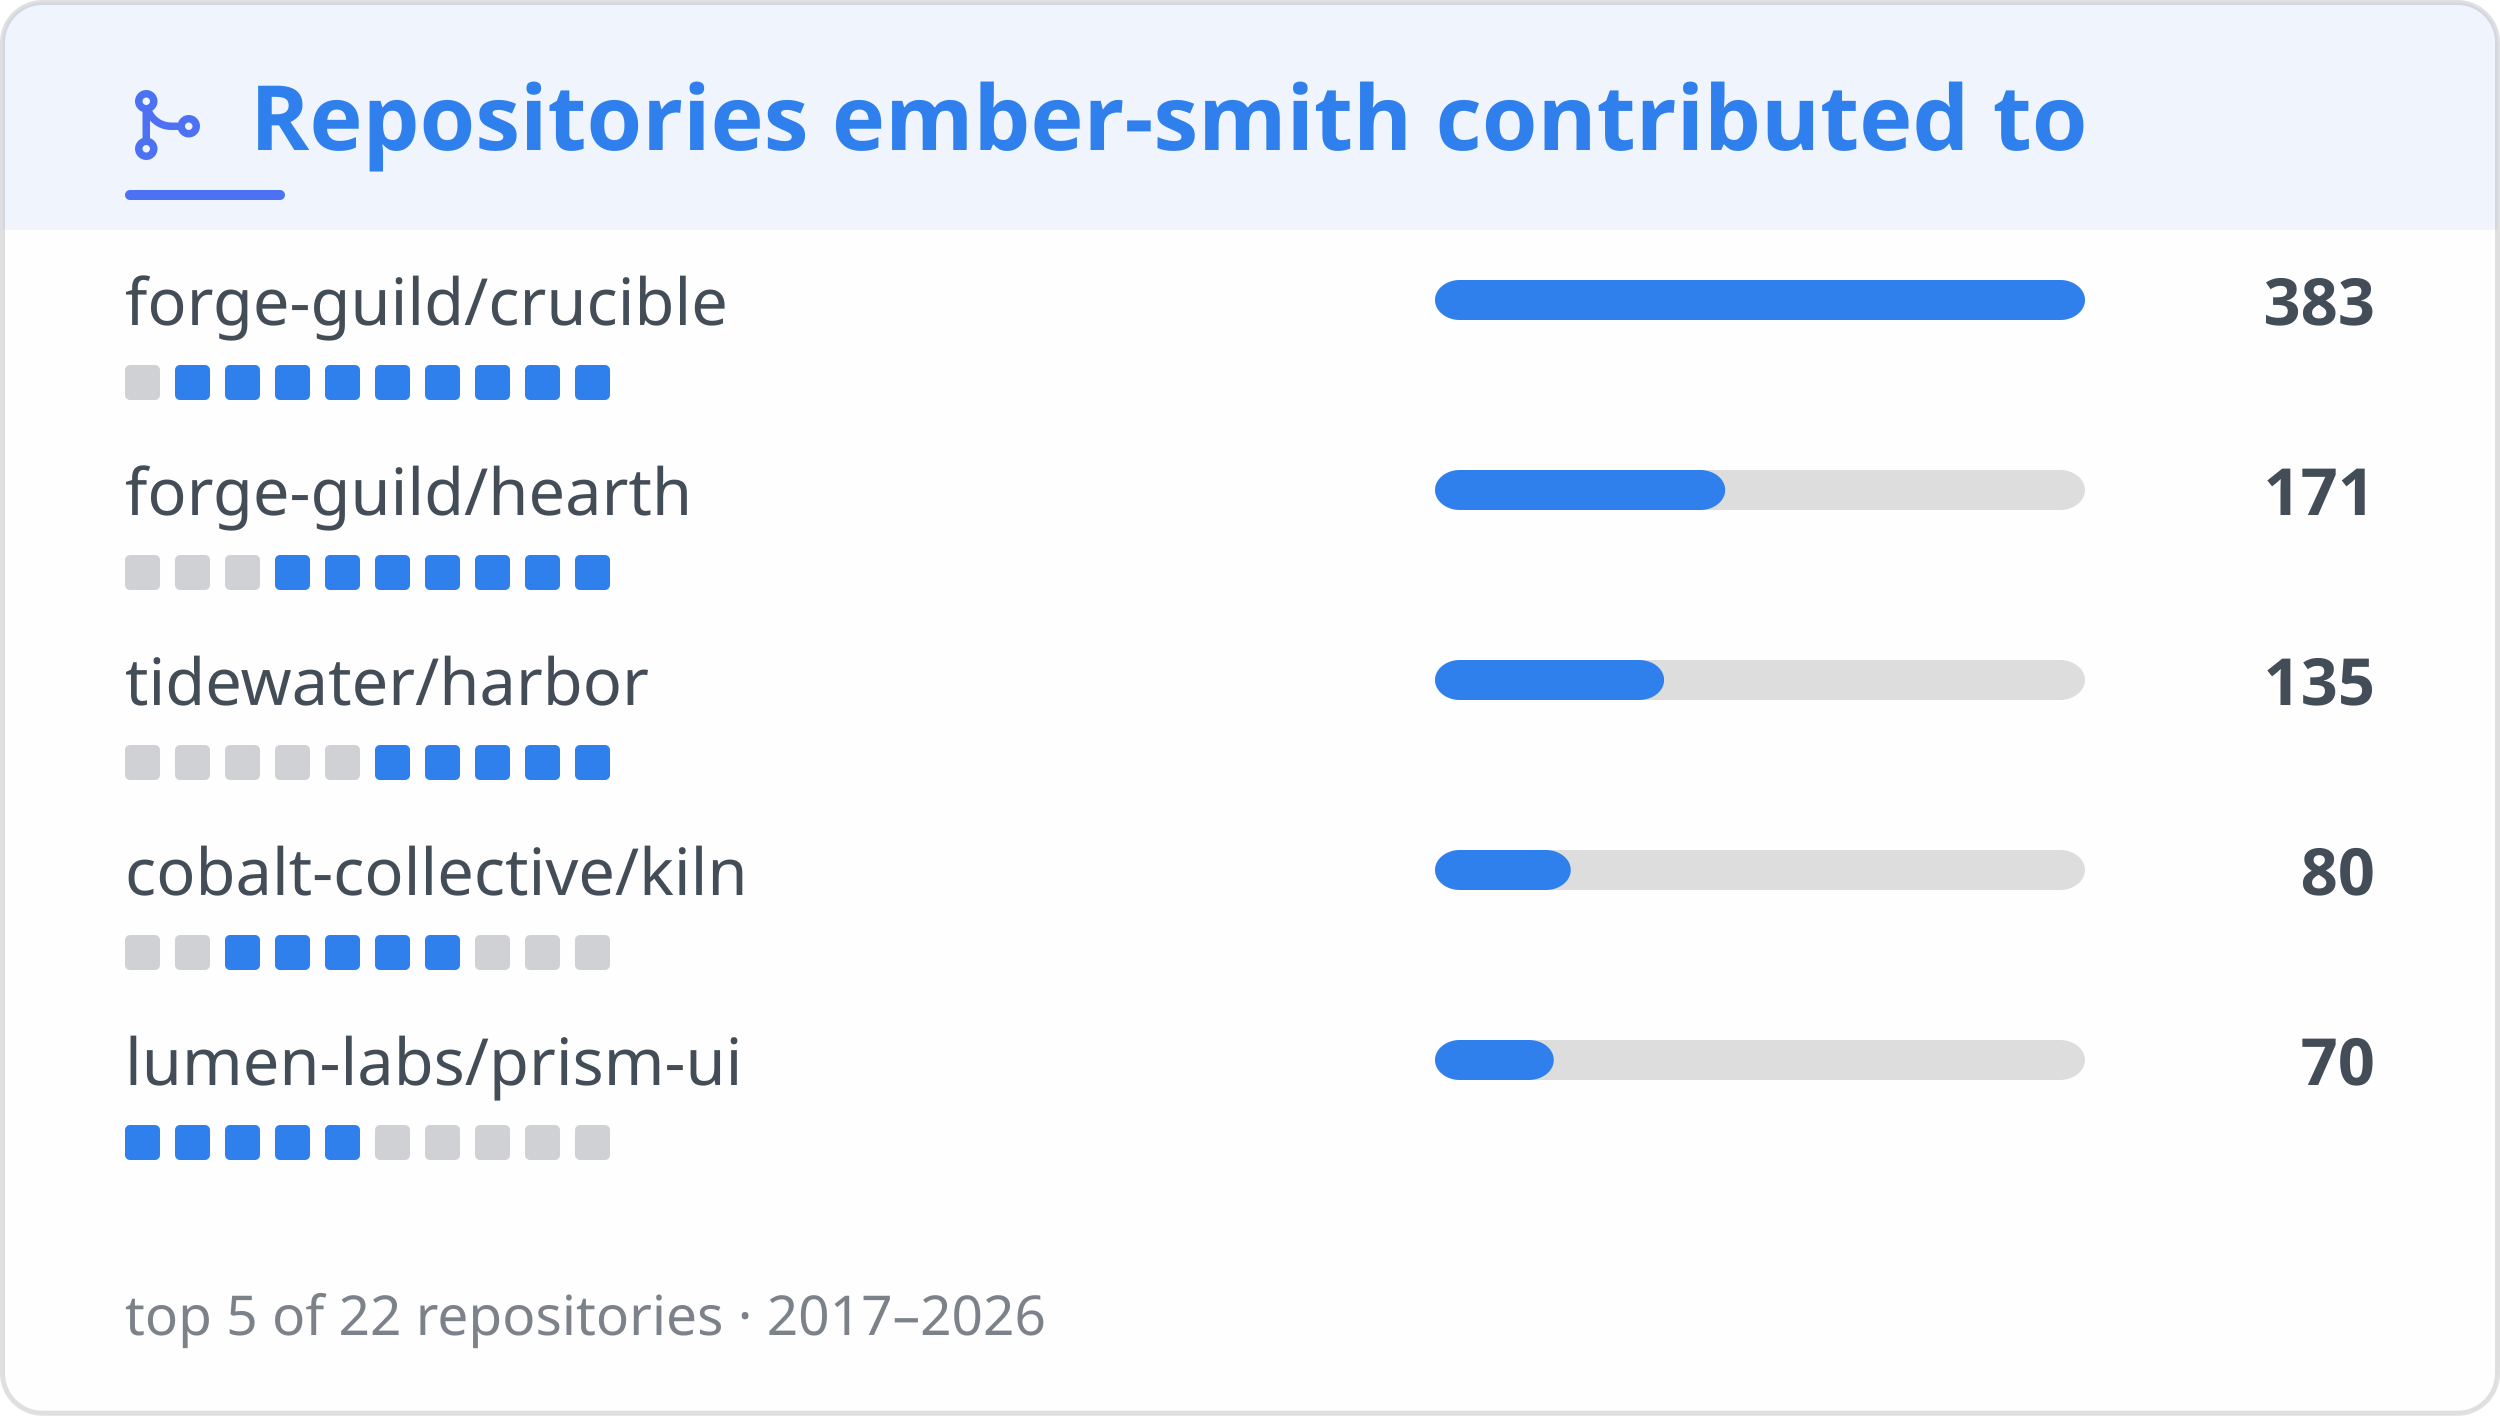
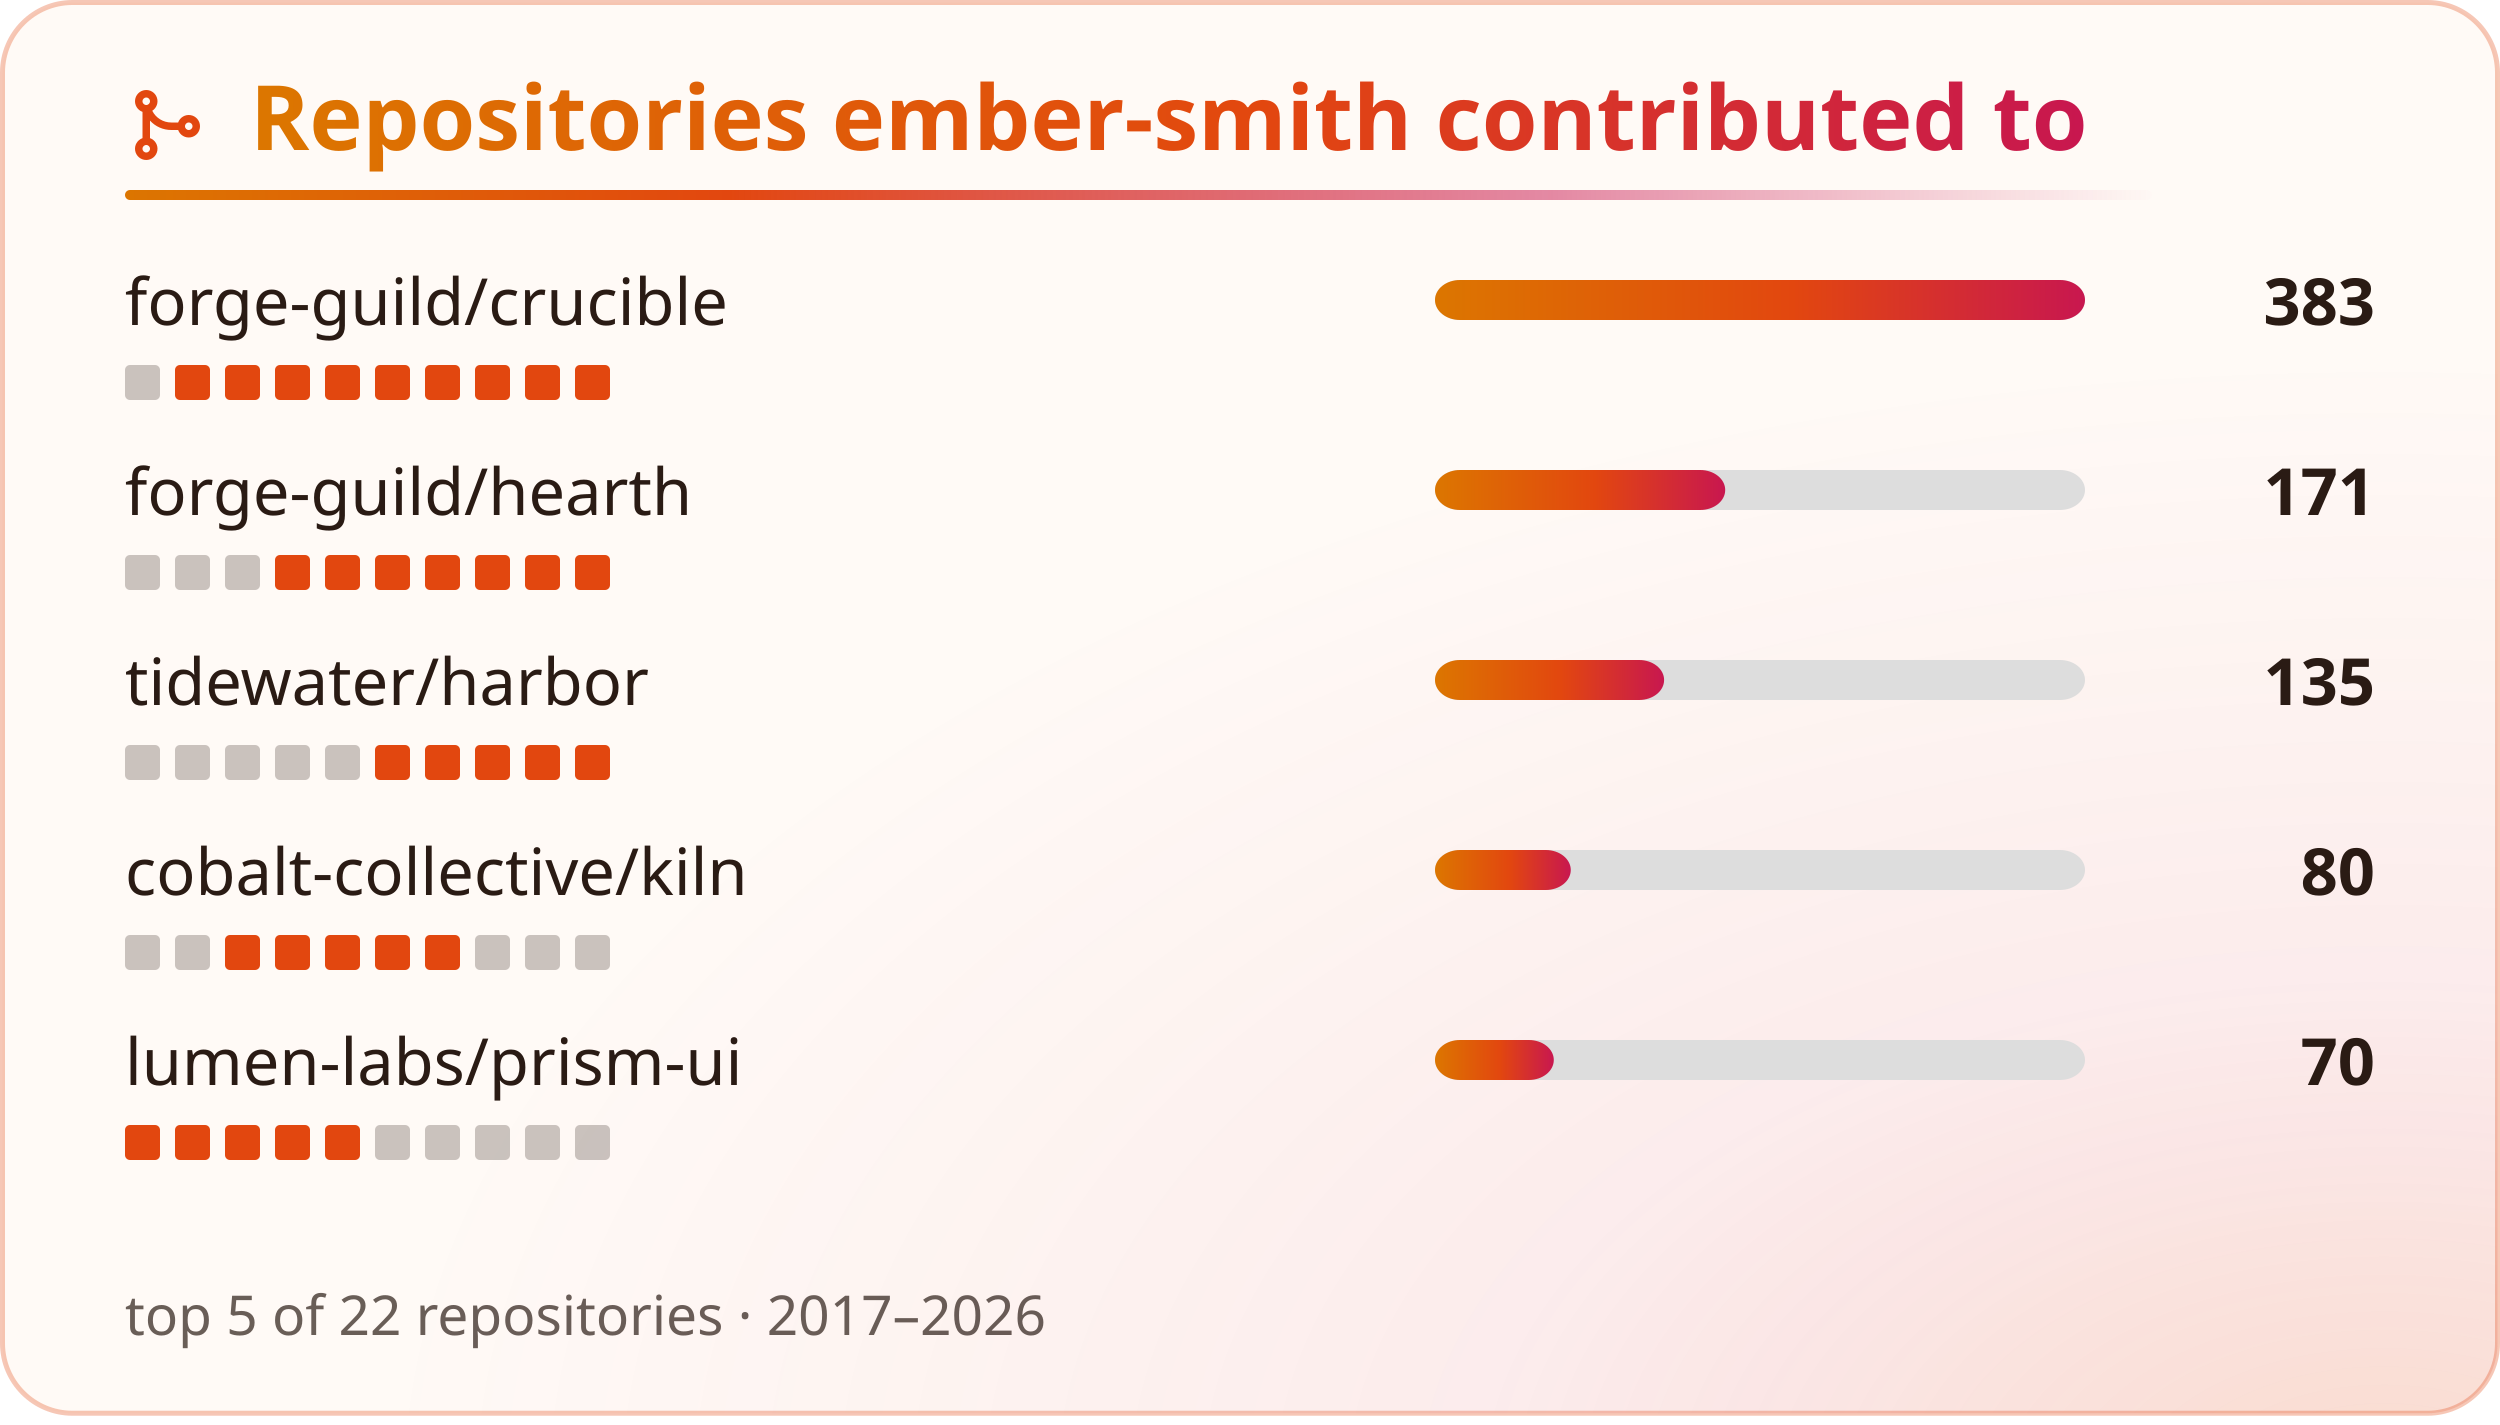
<svg xmlns="http://www.w3.org/2000/svg" width="500" height="285" viewBox="0 0 500 285" fill="none" role="img" aria-labelledby="title-id desc-id">
  <style>
    .header {
      font: 600 18px 'Segoe UI', Ubuntu, "Helvetica Neue", Sans-Serif;
-       fill: #2f80ed;
+       fill: url(#heat);
      animation: fadeInAnimation 0.8s ease-in-out backwards;
    }
    /* The icon reads against the title rather than with it, so it keeps its own color. */
    .title-icon {
-       fill: #4c71f2;
+       fill: #e2470f;
      animation: fadeInAnimation 0.8s ease-in-out backwards;
    }
    .title-accent {
-       fill: #4c71f2;
-       animation: fadeInAnimation 0.8s ease-in-out backwards;
-     }
-     .title-band {
-       fill: #2f80ed;
-       opacity: 0.08;
+       transform-box: fill-box;
+       transform-origin: left center;
+       animation: trailAnimation 0.9s cubic-bezier(0.2, 0.7, 0.2, 1) 0.2s backwards;
    }
    @supports(-moz-appearance: auto) {
      /* Selector detects Firefox */
      .header {
        font-size: 15.5px;
      }
    }
    @keyframes growWidthAnimation {
      from {
        width: 0;
      }
      to {
        width: 100%;
      }
    }
    .repo-name {
      font: 400 13px 'Segoe UI', Ubuntu, "Helvetica Neue", Sans-Serif;
-       fill: #434d58;
+       fill: #2a1b14;
    }
    .count {
      font: 600 13px 'Segoe UI', Ubuntu, "Helvetica Neue", Sans-Serif;
-       fill: #434d58;
+       fill: #2a1b14;
      font-variant-numeric: tabular-nums;
    }
    .footer {
      font: 400 11px 'Segoe UI', Ubuntu, "Helvetica Neue", Sans-Serif;
-       fill: #434d58;
+       fill: #2a1b14;
      opacity: 0.7;
    }
    @supports(-moz-appearance: auto) {
      /* Selector detects Firefox */
      .repo-name {
        font-size: 12px;
      }
      .count {
        font-size: 12px;
      }
    }
    .year-on {
-       fill: #2f80ed;
+       fill: #e2470f;
    }
    .year-off {
-       fill: #434d58;
+       fill: #2a1b14;
      opacity: 0.25;
    }
    .progress-background {
      fill: #ddd;
    }
    .lang-progress {
-       fill: #2f80ed;
+       fill: url(#heat);
      animation: growWidthAnimation 0.6s ease-in-out backwards;
    }
    .stagger {
      animation: fadeInAnimation 0.3s ease-in-out backwards;
    }
    .icon {
-       fill: #4c71f2;
+       fill: #e2470f;
      display: block;
    }
    /* Animations */
    @keyframes scaleInAnimation {
      from {
        transform: translate(-5px, 5px) scale(0);
      }
      to {
        transform: translate(-5px, 5px) scale(1);
      }
    }
    @keyframes fadeInAnimation {
      from {
        opacity: 0;
      }
      to {
        opacity: 1;
+       }
+     }
+     @keyframes trailAnimation {
+       from {
+         transform: scaleX(0);
      }
    }
    @media (prefers-reduced-motion: reduce) {
      * {
        animation-duration: 0s !important;
        animation-delay: 0s !important;
      }
    }
  </style>
-   <rect data-testid="card-bg" class="card-bg" x="0.5" y="0.5" rx="8" height="99%" stroke="#0000001f" width="499" fill="#fffefe" stroke-opacity="1" />
-   <path data-testid="title-band" class="title-band" d="M0.5 8.5a8 8 0 0 1 8 -8h483a8 8 0 0 1 8 8v37.5h-499z" />
+   <defs>
+     <linearGradient id="heat" x1="0" y1="0" x2="1" y2="0">
+       <stop offset="0" class="heat-0" stop-color="#dc7600" />
+       <stop offset="0.55" class="heat-1" stop-color="#e2470f" />
+       <stop offset="1" class="heat-2" stop-color="#c8174f" />
+     </linearGradient>
+     <linearGradient id="heat-ring" x1="0" y1="1" x2="1" y2="0">
+       <stop offset="0" class="heat-0" stop-color="#dc7600" />
+       <stop offset="0.55" class="heat-1" stop-color="#e2470f" />
+       <stop offset="1" class="heat-2" stop-color="#c8174f" />
+     </linearGradient>
+     <linearGradient id="heat-trail" x1="0" y1="0" x2="1" y2="0">
+       <stop offset="0" class="heat-0" stop-color="#dc7600" />
+       <stop offset="0.3" class="heat-1" stop-color="#e2470f" />
+       <stop offset="0.7" class="heat-2" stop-color="#c8174f" stop-opacity="0.5" />
+       <stop offset="1" class="heat-2" stop-color="#c8174f" stop-opacity="0" />
+     </linearGradient>
+     <radialGradient id="heat-glow" cx="0.95" cy="1.05" r="0.8">
+       <stop offset="0" class="glow-core" stop-color="#e2470f" stop-opacity="0.17" />
+       <stop offset="0.45" class="glow-edge" stop-color="#c8174f" stop-opacity="0.06" />
+       <stop offset="1" class="heat-2" stop-color="#c8174f" stop-opacity="0" />
+     </radialGradient>
+     <filter id="heat-bloom" x="-50%" y="-50%" width="200%" height="200%">
+       <feGaussianBlur stdDeviation="3.5" result="bloom" />
+       <feMerge>
+         <feMergeNode in="bloom" />
+         <feMergeNode in="SourceGraphic" />
+       </feMerge>
+     </filter>
+   </defs>
+   <rect data-testid="card-bg" class="card-bg" x="0.5" y="0.5" rx="14" height="99%" width="499" stroke="#e2470f4d" fill="#fffaf6" stroke-opacity="1" />
+   <rect data-testid="card-glow" x="0.5" y="0.5" rx="14" height="99%" width="499" fill="url(#heat-glow)" />
  <g data-testid="card-title" transform="translate(25, 30)">
    <g>
      <svg class="title-icon" x="0" y="-13" viewBox="0 0 16 16" version="1.1" width="16" height="16">
        <path fill-rule="evenodd" d="M5.45 5.154A4.25 4.25 0 0 0 9.25 7.5h1.378a2.251 2.251 0 1 1 0 1.5H9.25A5.734 5.734 0 0 1 5 7.123v3.505a2.25 2.25 0 1 1-1.5 0V5.372a2.25 2.25 0 1 1 1.95-.218ZM4.25 13.5a.75.75 0 1 0 0-1.5.75.75 0 0 0 0 1.5Zm8.5-4.5a.75.75 0 1 0 0-1.5.75.75 0 0 0 0 1.5ZM5 3.25a.75.75 0 1 0 0 .005V3.25Z" />
      </svg>
    </g>
    <g transform="translate(25, 0)">
      <text x="0" y="0" class="header" data-testid="header">Repositories ember-smith contributed to</text>
    </g>
-     <rect data-testid="title-accent" class="title-accent" x="0" y="8" width="32" height="2" rx="1" />
+     <rect data-testid="title-accent" class="title-accent" x="0" y="8" width="405.4" height="2" rx="1" fill="url(#heat-trail)" />
  </g>
  <g data-testid="main-card-body" transform="translate(0, 55)">
    <g data-testid="contributed-to-body" transform="translate(25, 0)">
      <g class="stagger" style="animation-delay: 450ms" transform="translate(0, 10)">
        <text class="repo-name" data-testid="repo-name" x="0" y="0">forge-guild/crucible</text>
        <svg width="130" x="262" y="-9">
          <rect data-testid="progress-background" class="progress-background" rx="5" ry="5" x="0" y="0" width="130" height="8" />
          <svg data-testid="lang-progress" width="100%">
            <rect width="100%" height="8" rx="5" ry="5" x="0" y="0" class="lang-progress" style="animation-delay: 450ms;" />
          </svg>
        </svg>
        <text class="count" data-testid="repo-contributions" x="450" y="0" text-anchor="end">383</text>
        <g data-testid="year-strip" transform="translate(0, 8)">
          <rect data-testid="year-off" class="year-off" x="0" y="0" width="7" height="7" rx="1" ry="1" />
          <rect data-testid="year-on" class="year-on" x="10" y="0" width="7" height="7" rx="1" ry="1" />
          <rect data-testid="year-on" class="year-on" x="20" y="0" width="7" height="7" rx="1" ry="1" />
          <rect data-testid="year-on" class="year-on" x="30" y="0" width="7" height="7" rx="1" ry="1" />
          <rect data-testid="year-on" class="year-on" x="40" y="0" width="7" height="7" rx="1" ry="1" />
          <rect data-testid="year-on" class="year-on" x="50" y="0" width="7" height="7" rx="1" ry="1" />
          <rect data-testid="year-on" class="year-on" x="60" y="0" width="7" height="7" rx="1" ry="1" />
          <rect data-testid="year-on" class="year-on" x="70" y="0" width="7" height="7" rx="1" ry="1" />
          <rect data-testid="year-on" class="year-on" x="80" y="0" width="7" height="7" rx="1" ry="1" />
          <rect data-testid="year-on" class="year-on" x="90" y="0" width="7" height="7" rx="1" ry="1" />
        </g>
      </g>
      <g class="stagger" style="animation-delay: 600ms" transform="translate(0, 48)">
        <text class="repo-name" data-testid="repo-name" x="0" y="0">forge-guild/hearth</text>
        <svg width="130" x="262" y="-9">
          <rect data-testid="progress-background" class="progress-background" rx="5" ry="5" x="0" y="0" width="130" height="8" />
          <svg data-testid="lang-progress" width="44.648%">
            <rect width="100%" height="8" rx="5" ry="5" x="0" y="0" class="lang-progress" style="animation-delay: 600ms;" />
          </svg>
        </svg>
        <text class="count" data-testid="repo-contributions" x="450" y="0" text-anchor="end">171</text>
        <g data-testid="year-strip" transform="translate(0, 8)">
          <rect data-testid="year-off" class="year-off" x="0" y="0" width="7" height="7" rx="1" ry="1" />
          <rect data-testid="year-off" class="year-off" x="10" y="0" width="7" height="7" rx="1" ry="1" />
          <rect data-testid="year-off" class="year-off" x="20" y="0" width="7" height="7" rx="1" ry="1" />
          <rect data-testid="year-on" class="year-on" x="30" y="0" width="7" height="7" rx="1" ry="1" />
          <rect data-testid="year-on" class="year-on" x="40" y="0" width="7" height="7" rx="1" ry="1" />
          <rect data-testid="year-on" class="year-on" x="50" y="0" width="7" height="7" rx="1" ry="1" />
          <rect data-testid="year-on" class="year-on" x="60" y="0" width="7" height="7" rx="1" ry="1" />
          <rect data-testid="year-on" class="year-on" x="70" y="0" width="7" height="7" rx="1" ry="1" />
          <rect data-testid="year-on" class="year-on" x="80" y="0" width="7" height="7" rx="1" ry="1" />
          <rect data-testid="year-on" class="year-on" x="90" y="0" width="7" height="7" rx="1" ry="1" />
        </g>
      </g>
      <g class="stagger" style="animation-delay: 750ms" transform="translate(0, 86)">
        <text class="repo-name" data-testid="repo-name" x="0" y="0">tidewater/harbor</text>
        <svg width="130" x="262" y="-9">
          <rect data-testid="progress-background" class="progress-background" rx="5" ry="5" x="0" y="0" width="130" height="8" />
          <svg data-testid="lang-progress" width="35.248%">
            <rect width="100%" height="8" rx="5" ry="5" x="0" y="0" class="lang-progress" style="animation-delay: 750ms;" />
          </svg>
        </svg>
        <text class="count" data-testid="repo-contributions" x="450" y="0" text-anchor="end">135</text>
        <g data-testid="year-strip" transform="translate(0, 8)">
          <rect data-testid="year-off" class="year-off" x="0" y="0" width="7" height="7" rx="1" ry="1" />
          <rect data-testid="year-off" class="year-off" x="10" y="0" width="7" height="7" rx="1" ry="1" />
          <rect data-testid="year-off" class="year-off" x="20" y="0" width="7" height="7" rx="1" ry="1" />
          <rect data-testid="year-off" class="year-off" x="30" y="0" width="7" height="7" rx="1" ry="1" />
          <rect data-testid="year-off" class="year-off" x="40" y="0" width="7" height="7" rx="1" ry="1" />
          <rect data-testid="year-on" class="year-on" x="50" y="0" width="7" height="7" rx="1" ry="1" />
          <rect data-testid="year-on" class="year-on" x="60" y="0" width="7" height="7" rx="1" ry="1" />
          <rect data-testid="year-on" class="year-on" x="70" y="0" width="7" height="7" rx="1" ry="1" />
          <rect data-testid="year-on" class="year-on" x="80" y="0" width="7" height="7" rx="1" ry="1" />
          <rect data-testid="year-on" class="year-on" x="90" y="0" width="7" height="7" rx="1" ry="1" />
        </g>
      </g>
      <g class="stagger" style="animation-delay: 900ms" transform="translate(0, 124)">
        <text class="repo-name" data-testid="repo-name" x="0" y="0">cobalt-collective/kiln</text>
        <svg width="130" x="262" y="-9">
          <rect data-testid="progress-background" class="progress-background" rx="5" ry="5" x="0" y="0" width="130" height="8" />
          <svg data-testid="lang-progress" width="20.888%">
            <rect width="100%" height="8" rx="5" ry="5" x="0" y="0" class="lang-progress" style="animation-delay: 900ms;" />
          </svg>
        </svg>
        <text class="count" data-testid="repo-contributions" x="450" y="0" text-anchor="end">80</text>
        <g data-testid="year-strip" transform="translate(0, 8)">
          <rect data-testid="year-off" class="year-off" x="0" y="0" width="7" height="7" rx="1" ry="1" />
          <rect data-testid="year-off" class="year-off" x="10" y="0" width="7" height="7" rx="1" ry="1" />
          <rect data-testid="year-on" class="year-on" x="20" y="0" width="7" height="7" rx="1" ry="1" />
          <rect data-testid="year-on" class="year-on" x="30" y="0" width="7" height="7" rx="1" ry="1" />
          <rect data-testid="year-on" class="year-on" x="40" y="0" width="7" height="7" rx="1" ry="1" />
          <rect data-testid="year-on" class="year-on" x="50" y="0" width="7" height="7" rx="1" ry="1" />
          <rect data-testid="year-on" class="year-on" x="60" y="0" width="7" height="7" rx="1" ry="1" />
          <rect data-testid="year-off" class="year-off" x="70" y="0" width="7" height="7" rx="1" ry="1" />
          <rect data-testid="year-off" class="year-off" x="80" y="0" width="7" height="7" rx="1" ry="1" />
          <rect data-testid="year-off" class="year-off" x="90" y="0" width="7" height="7" rx="1" ry="1" />
        </g>
      </g>
      <g class="stagger" style="animation-delay: 1050ms" transform="translate(0, 162)">
        <text class="repo-name" data-testid="repo-name" x="0" y="0">lumen-labs/prism-ui</text>
        <svg width="130" x="262" y="-9">
          <rect data-testid="progress-background" class="progress-background" rx="5" ry="5" x="0" y="0" width="130" height="8" />
          <svg data-testid="lang-progress" width="18.277%">
            <rect width="100%" height="8" rx="5" ry="5" x="0" y="0" class="lang-progress" style="animation-delay: 1050ms;" />
          </svg>
        </svg>
        <text class="count" data-testid="repo-contributions" x="450" y="0" text-anchor="end">70</text>
        <g data-testid="year-strip" transform="translate(0, 8)">
          <rect data-testid="year-on" class="year-on" x="0" y="0" width="7" height="7" rx="1" ry="1" />
          <rect data-testid="year-on" class="year-on" x="10" y="0" width="7" height="7" rx="1" ry="1" />
          <rect data-testid="year-on" class="year-on" x="20" y="0" width="7" height="7" rx="1" ry="1" />
          <rect data-testid="year-on" class="year-on" x="30" y="0" width="7" height="7" rx="1" ry="1" />
          <rect data-testid="year-on" class="year-on" x="40" y="0" width="7" height="7" rx="1" ry="1" />
          <rect data-testid="year-off" class="year-off" x="50" y="0" width="7" height="7" rx="1" ry="1" />
          <rect data-testid="year-off" class="year-off" x="60" y="0" width="7" height="7" rx="1" ry="1" />
          <rect data-testid="year-off" class="year-off" x="70" y="0" width="7" height="7" rx="1" ry="1" />
          <rect data-testid="year-off" class="year-off" x="80" y="0" width="7" height="7" rx="1" ry="1" />
          <rect data-testid="year-off" class="year-off" x="90" y="0" width="7" height="7" rx="1" ry="1" />
        </g>
      </g>
      <text class="footer" data-testid="footer" x="0" y="212">top 5 of 22 repositories · 2017–2026</text>
    </g>
  </g>
</svg>
